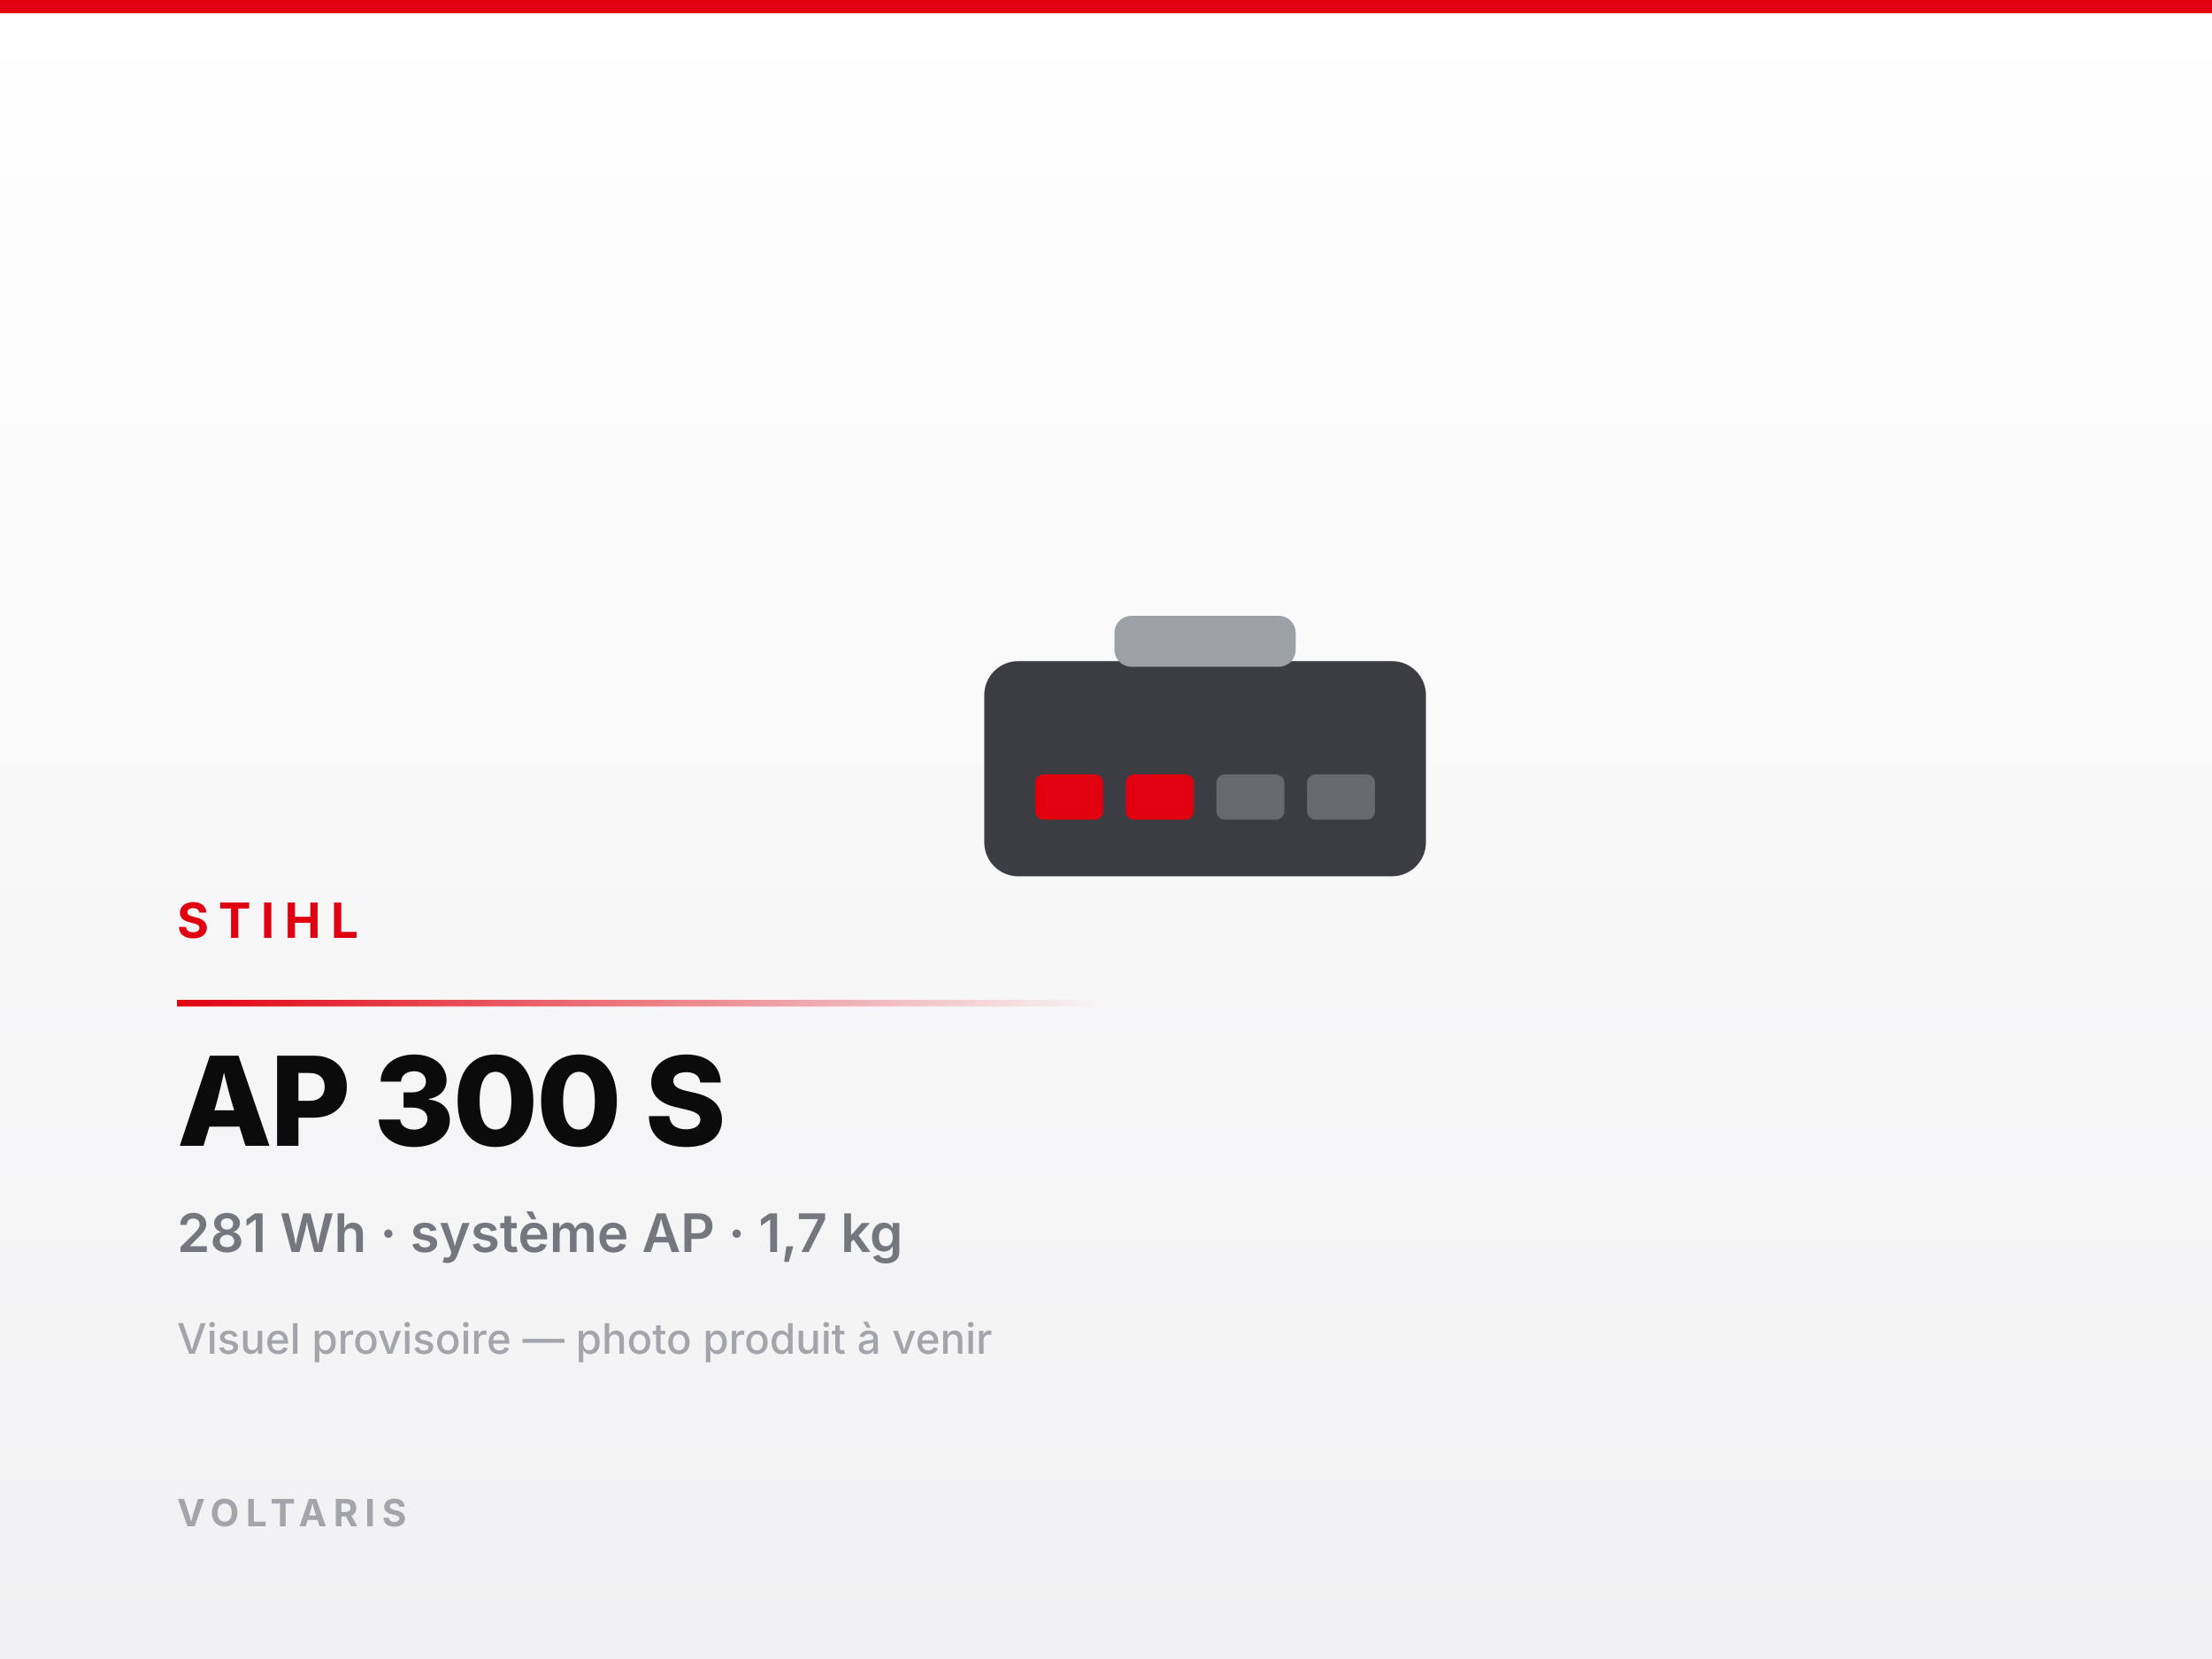
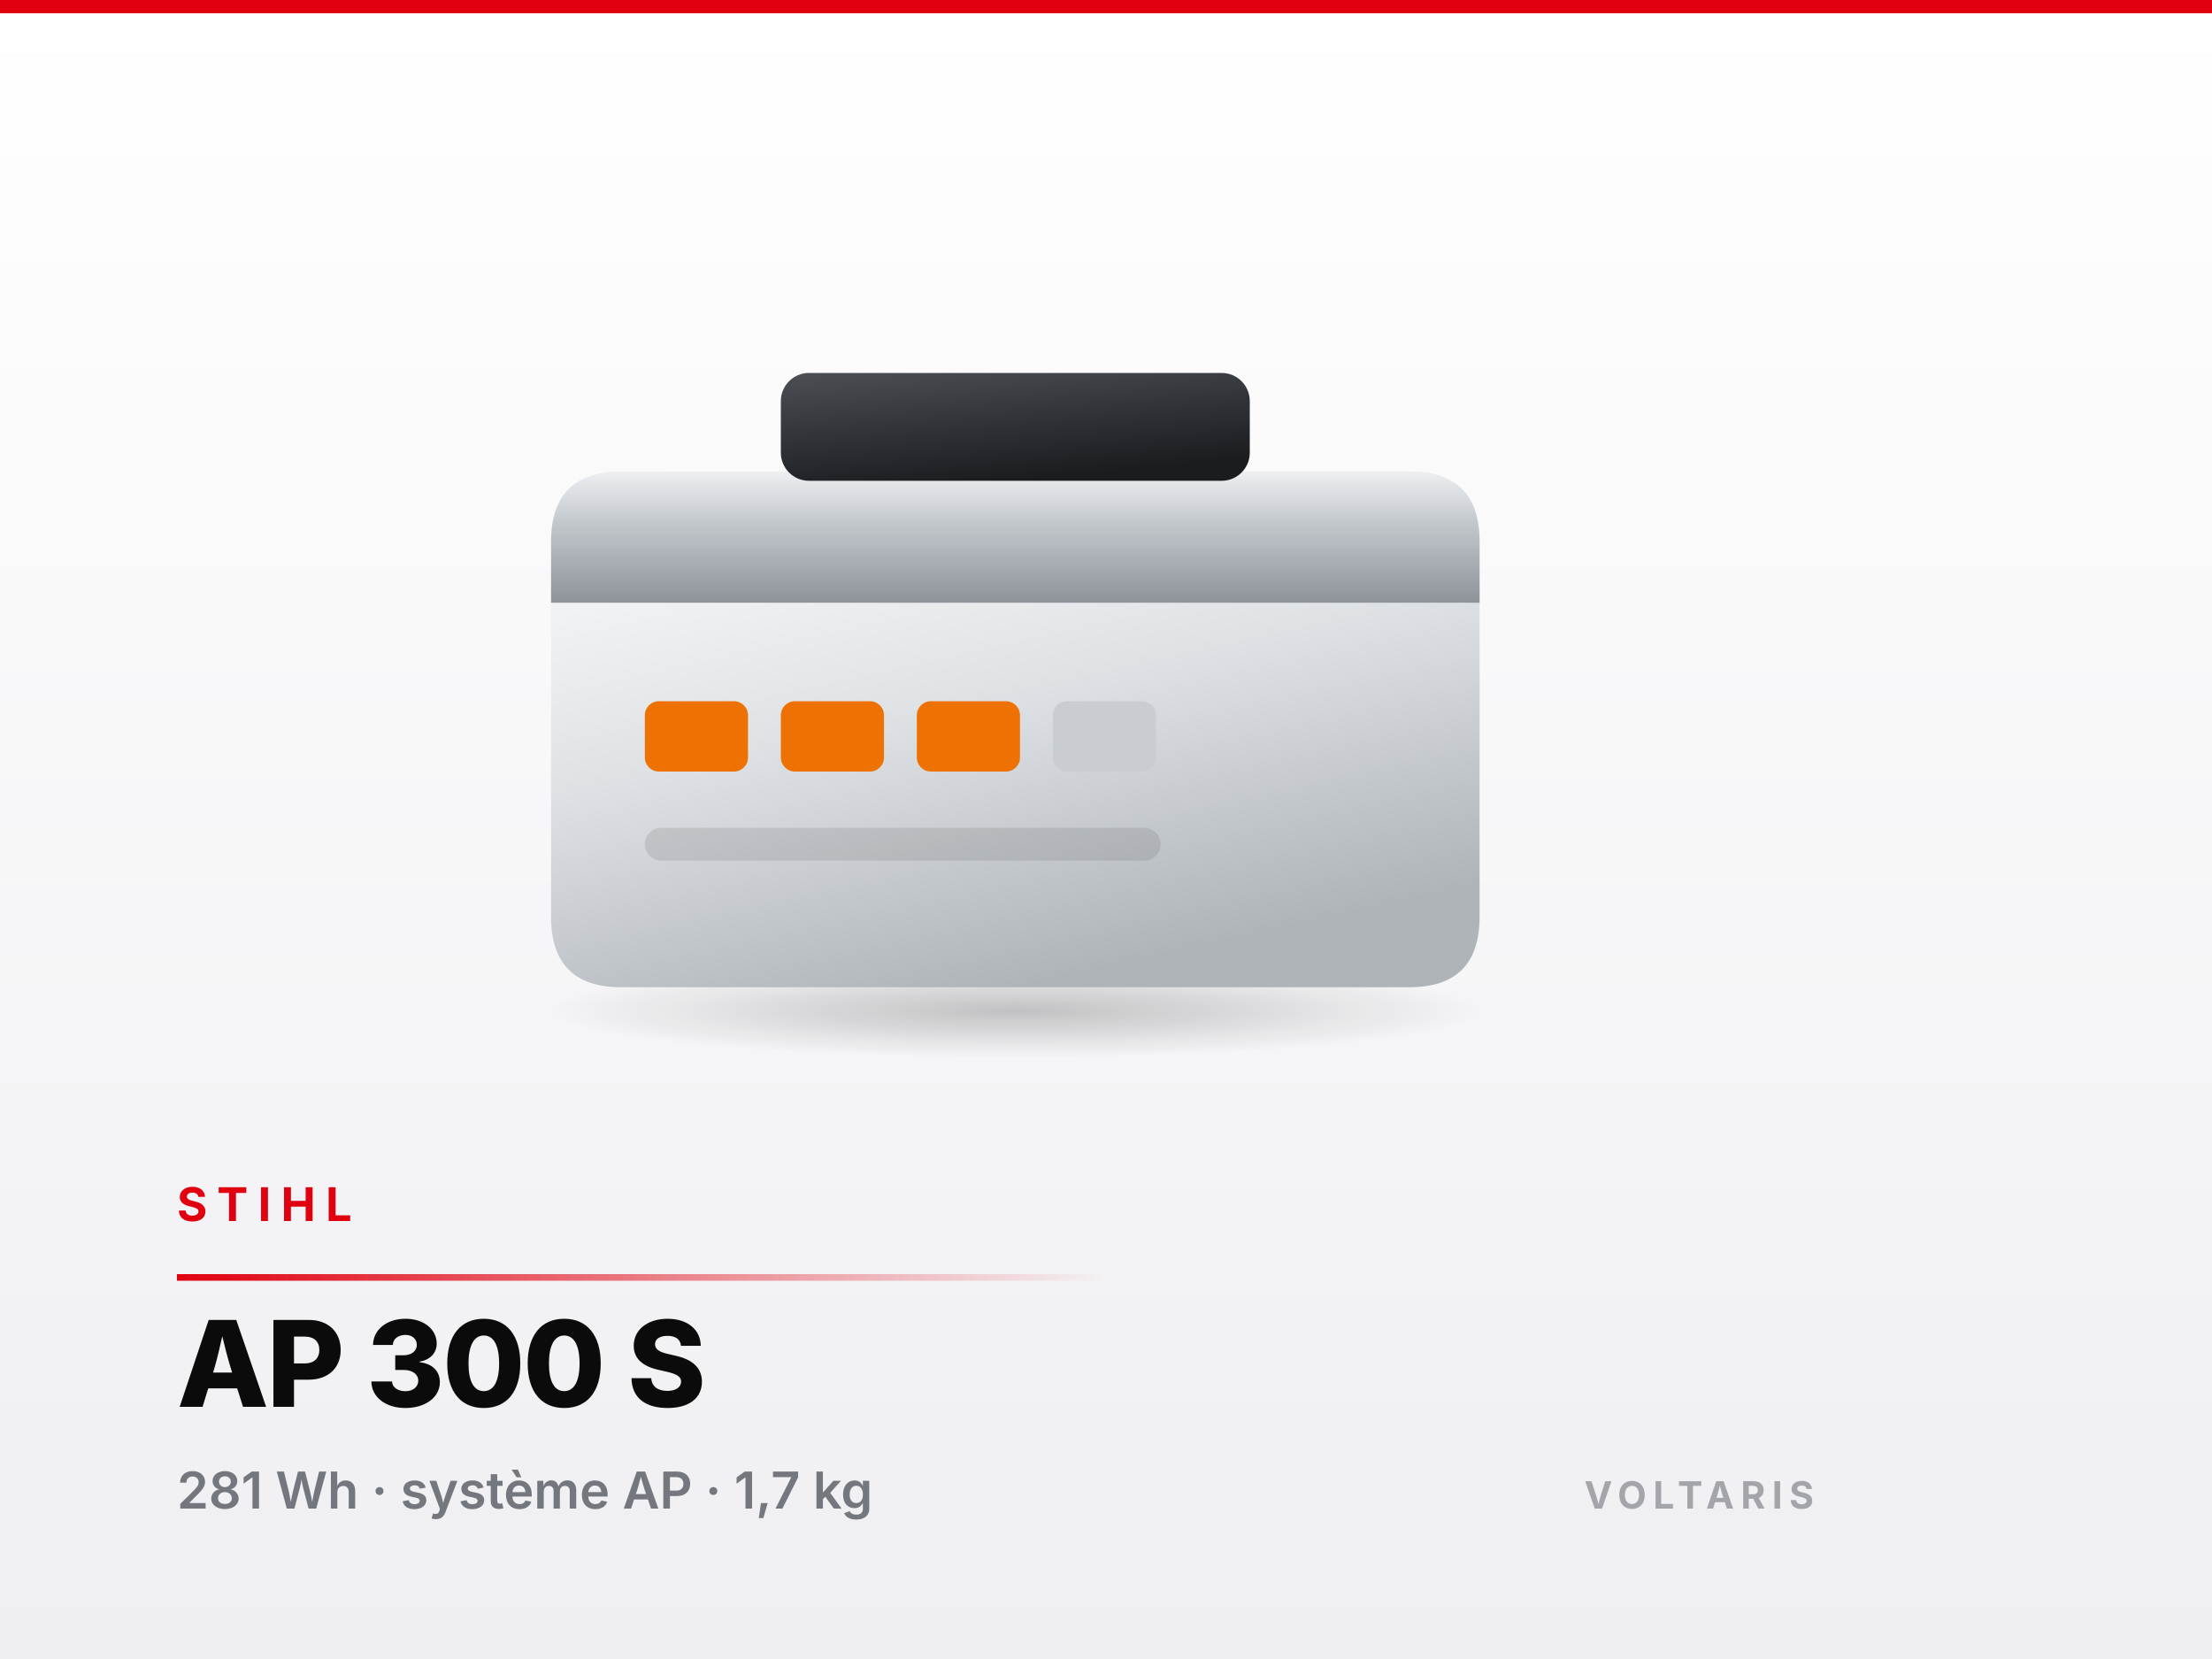
<svg xmlns="http://www.w3.org/2000/svg" viewBox="0 0 1000 750" width="1000" height="750" role="img" aria-label="STIHL AP 300 S — 281 Wh · système AP · 1,7 kg">
  <defs>
    <linearGradient id="bg" x1="0" y1="0" x2="0" y2="1">
      <stop offset="0%" stop-color="#FFFFFF" />
-       <stop offset="100%" stop-color="#F1F1F3" />
+       <stop offset="100%" stop-color="#EFEFF2" />
    </linearGradient>
    <linearGradient id="rule" x1="0" y1="0" x2="1" y2="0">
      <stop offset="0%" stop-color="#E1000F" />
      <stop offset="100%" stop-color="#E1000F" stop-opacity="0" />
    </linearGradient>
+     <linearGradient id="org" x1="0.1" y1="0" x2="0.6" y2="1">
+       <stop offset="0%" stop-color="#FF9233" />
+       <stop offset="45%" stop-color="#EE7203" />
+       <stop offset="100%" stop-color="#B9550A" />
+     </linearGradient>
+     <linearGradient id="orgSoft" x1="0" y1="0" x2="0" y2="1">
+       <stop offset="0%" stop-color="#FFA556" />
+       <stop offset="100%" stop-color="#D96A05" />
+     </linearGradient>
+     <linearGradient id="pale" x1="0.1" y1="0" x2="0.5" y2="1">
+       <stop offset="0%" stop-color="#FDFDFD" />
+       <stop offset="50%" stop-color="#DFE2E5" />
+       <stop offset="100%" stop-color="#AFB4B9" />
+     </linearGradient>
+     <linearGradient id="dark" x1="0.1" y1="0" x2="0.5" y2="1">
+       <stop offset="0%" stop-color="#4A4E53" />
+       <stop offset="55%" stop-color="#2E3236" />
+       <stop offset="100%" stop-color="#1A1C1F" />
+     </linearGradient>
+     <linearGradient id="steel" x1="0" y1="0" x2="0" y2="1">
+       <stop offset="0%" stop-color="#EDEFF1" />
+       <stop offset="40%" stop-color="#C2C7CC" />
+       <stop offset="100%" stop-color="#8D9399" />
+     </linearGradient>
+     <linearGradient id="stone" x1="0" y1="0" x2="0.3" y2="1">
+       <stop offset="0%" stop-color="#D8D2C6" />
+       <stop offset="60%" stop-color="#B3AB9C" />
+       <stop offset="100%" stop-color="#8C8576" />
+     </linearGradient>
+     <radialGradient id="shade" cx="0.5" cy="0.5" r="0.5">
+       <stop offset="0%" stop-color="#0B0B0C" stop-opacity="0.22" />
+       <stop offset="100%" stop-color="#0B0B0C" stop-opacity="0" />
+     </radialGradient>
  </defs>
  <rect width="1000" height="750" fill="url(#bg)" />
  <rect x="0" y="0" width="1000" height="6" fill="#E1000F" />
-   <g transform="translate(340 240) scale(1.28)">
-     <rect x="82" y="46" width="156" height="76" rx="12" fill="#3B3D42" />
-     <rect x="128" y="30" width="64" height="18" rx="6" fill="#9CA0A7" />
-     <rect x="100" y="86" width="24" height="16" rx="3" fill="#E1000F" />
-     <rect x="132" y="86" width="24" height="16" rx="3" fill="#E1000F" />
-     <rect x="164" y="86" width="24" height="16" rx="3" fill="#9CA0A7" opacity=".45" />
-     <rect x="196" y="86" width="24" height="16" rx="3" fill="#9CA0A7" opacity=".45" />
+   <g transform="translate(35 52) scale(1.06)">
+     <ellipse cx="400" cy="382" rx="200" ry="20" fill="url(#shade)" />
+     <path d="M232 152 h336 q30 0 30 30 v160 q0 30 -30 30 H232 q-30 0 -30 -30 V182 q0 -30 30 -30 z" fill="url(#pale)" />
+     <path d="M232 152 h336 q30 0 30 30 v26 H202 v-26 q0 -30 30 -30 z" fill="url(#steel)" />
+     <rect x="300" y="110" width="200" height="46" rx="12" fill="url(#dark)" />
+     <rect x="242" y="250" width="44" height="30" rx="6" fill="#EE7203" />
+     <rect x="300" y="250" width="44" height="30" rx="6" fill="#EE7203" />
+     <rect x="358" y="250" width="44" height="30" rx="6" fill="#EE7203" />
+     <rect x="416" y="250" width="44" height="30" rx="6" fill="#C9CDD1" />
+     <rect x="242" y="304" width="220" height="14" rx="7" fill="#00000018" />
  </g>
-   <rect x="80" y="452" width="420" height="3" fill="url(#rule)" />
-   <text x="80" y="424" font-family="Inter, Roboto, Helvetica, Arial, sans-serif" font-size="22" font-weight="700" letter-spacing="4.5" fill="#E1000F">STIHL</text>
-   <text x="80" y="518" font-family="Inter, Roboto, Helvetica, Arial, sans-serif" font-size="56" font-weight="800" letter-spacing="-1" fill="#0B0B0C">AP 300 S</text>
-   <text x="80" y="566" font-family="Inter, Roboto, Helvetica, Arial, sans-serif" font-size="24" font-weight="600" fill="#74777E">281 Wh · système AP · 1,7 kg</text>
-   <text x="80" y="612" font-family="Inter, Roboto, Helvetica, Arial, sans-serif" font-size="19" font-weight="500" fill="#A3A5AB">Visuel provisoire — photo produit à venir</text>
-   <text x="80" y="690" font-family="Inter, Roboto, Helvetica, Arial, sans-serif" font-size="17" font-weight="700" letter-spacing="3" fill="#A3A5AB">VOLTARIS</text>
+   <rect x="80" y="576" width="420" height="3" fill="url(#rule)" />
+   <text x="80" y="552" font-family="Inter, Roboto, Helvetica, Arial, sans-serif" font-size="21" font-weight="700" letter-spacing="4.5" fill="#E1000F">STIHL</text>
+   <text x="80" y="636" font-family="Inter, Roboto, Helvetica, Arial, sans-serif" font-size="54" font-weight="800" letter-spacing="-1" fill="#0B0B0C">AP 300 S</text>
+   <text x="80" y="682" font-family="Inter, Roboto, Helvetica, Arial, sans-serif" font-size="23" font-weight="600" fill="#74777E">281 Wh · système AP · 1,7 kg</text>
+   <text x="820" y="682" text-anchor="end" font-family="Inter, Roboto, Helvetica, Arial, sans-serif" font-size="17" font-weight="700" letter-spacing="3" fill="#A3A5AB">VOLTARIS</text>
</svg>
